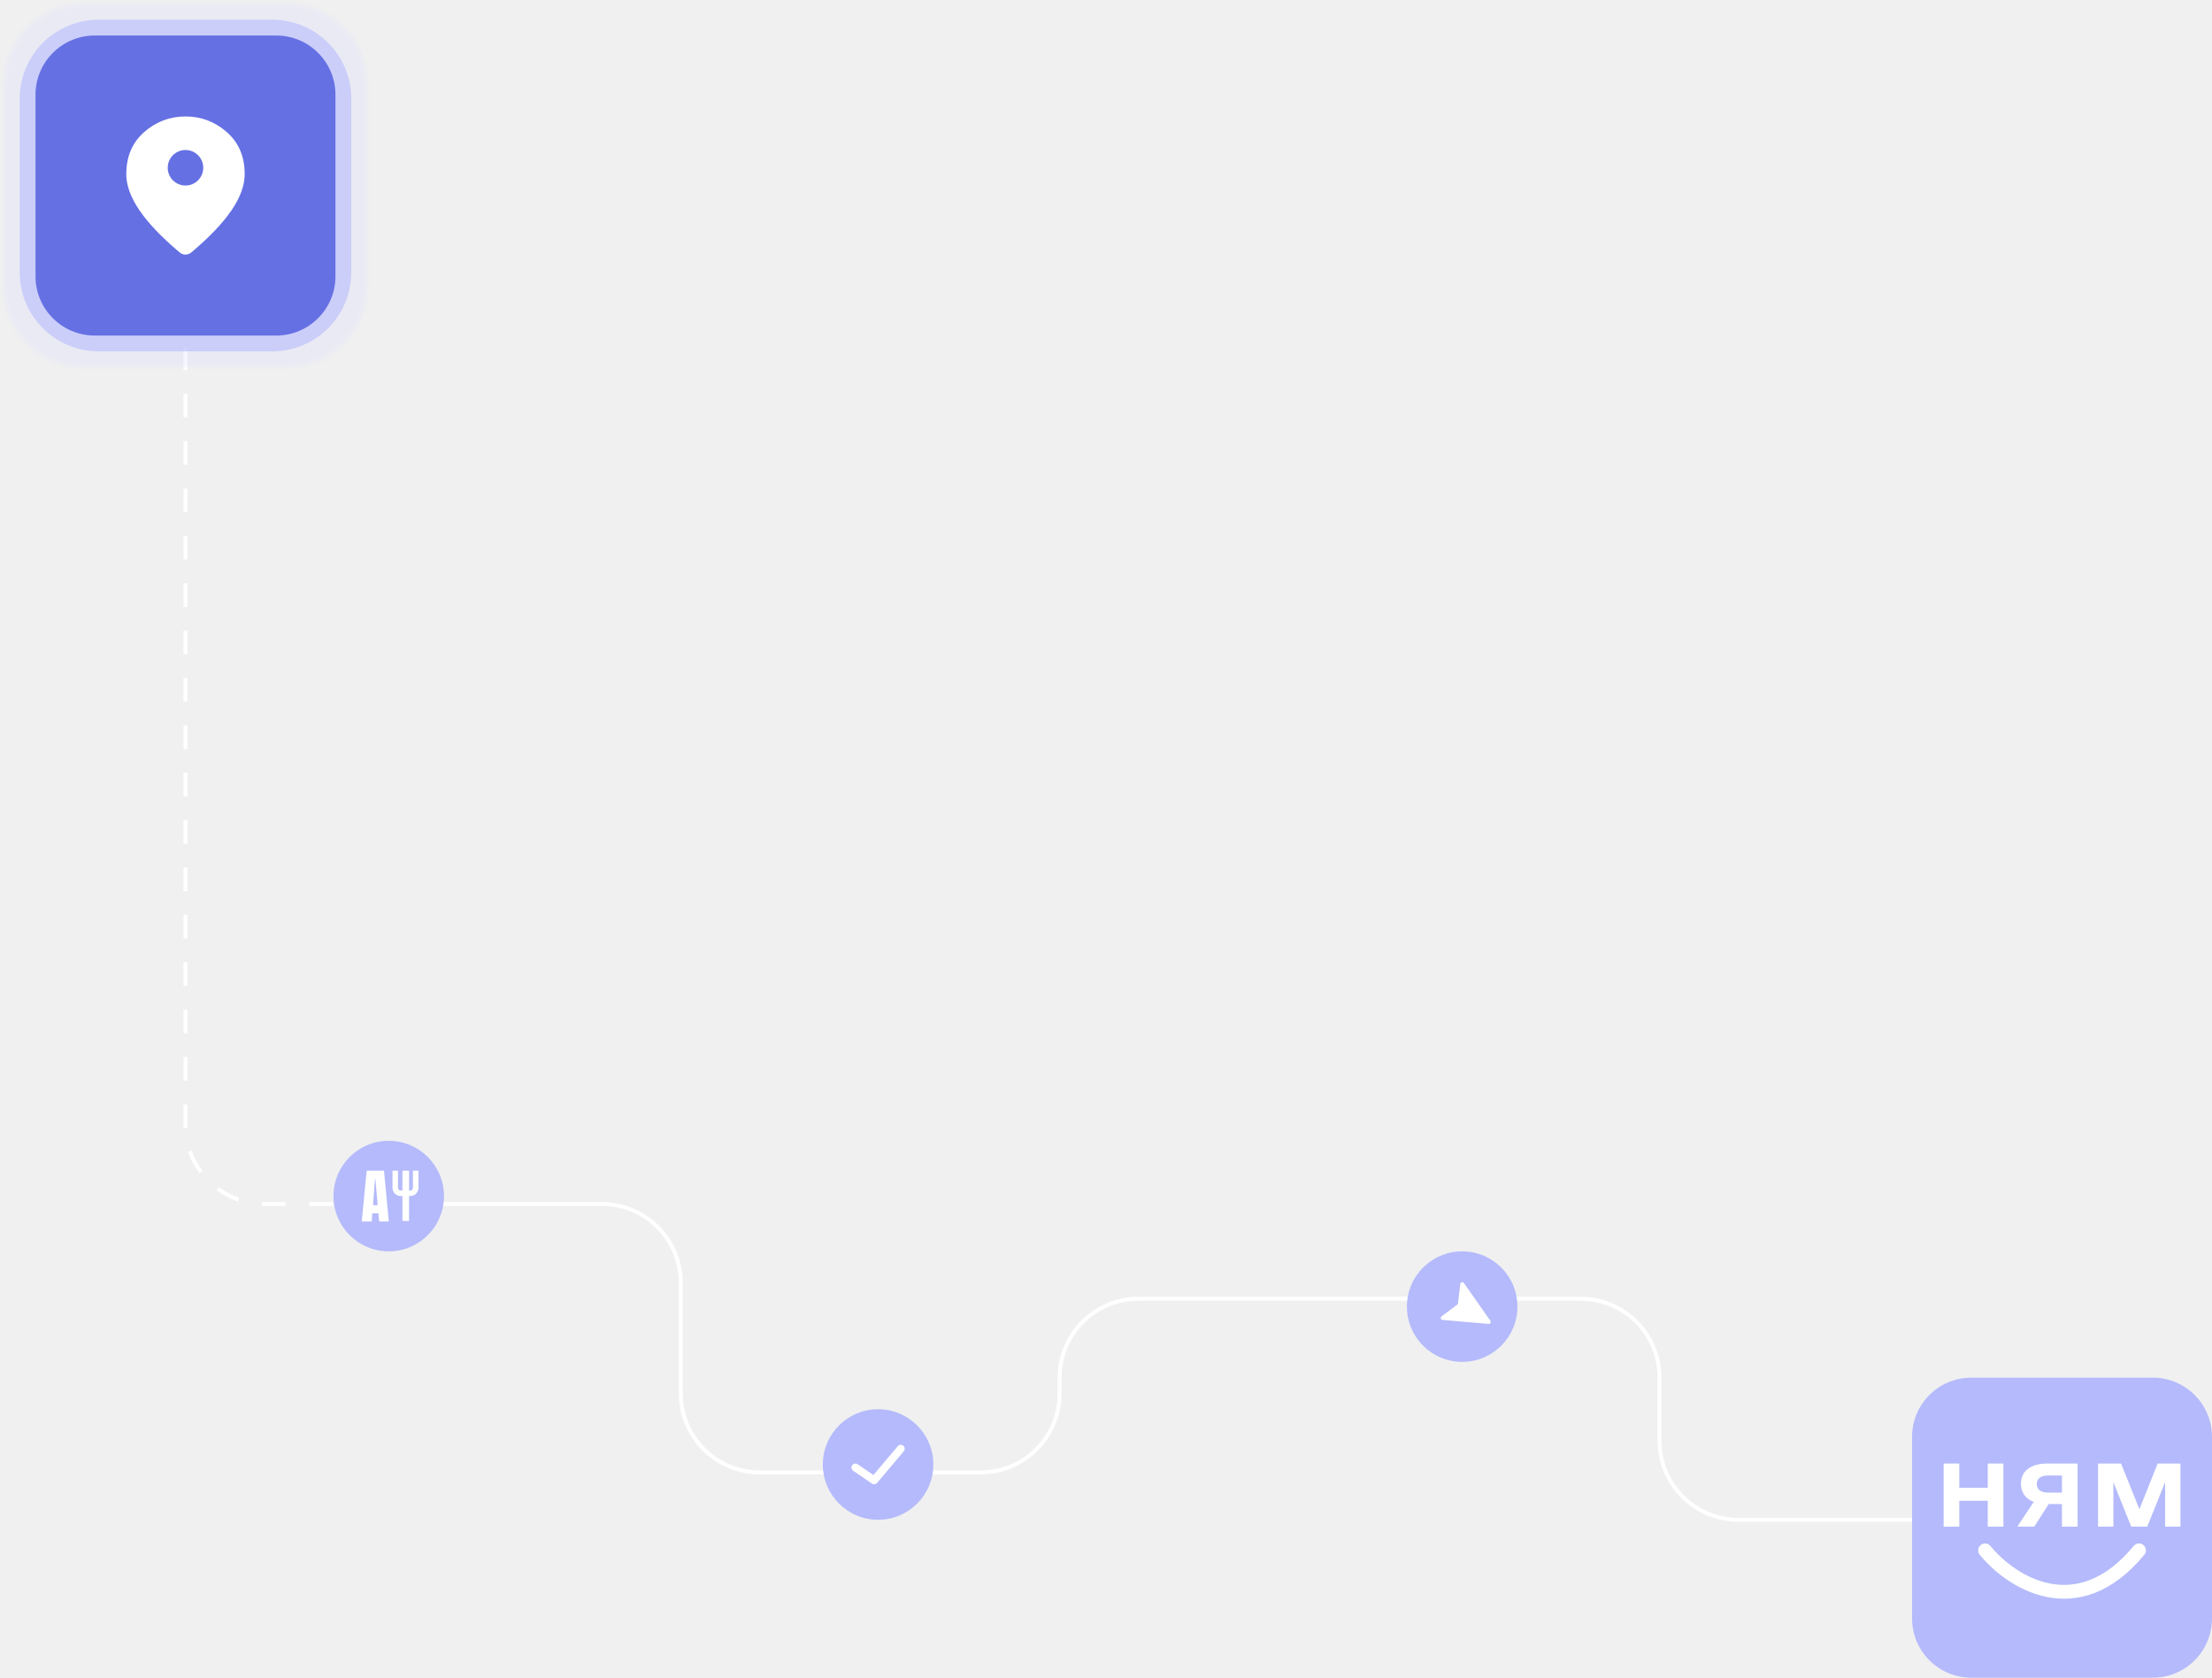
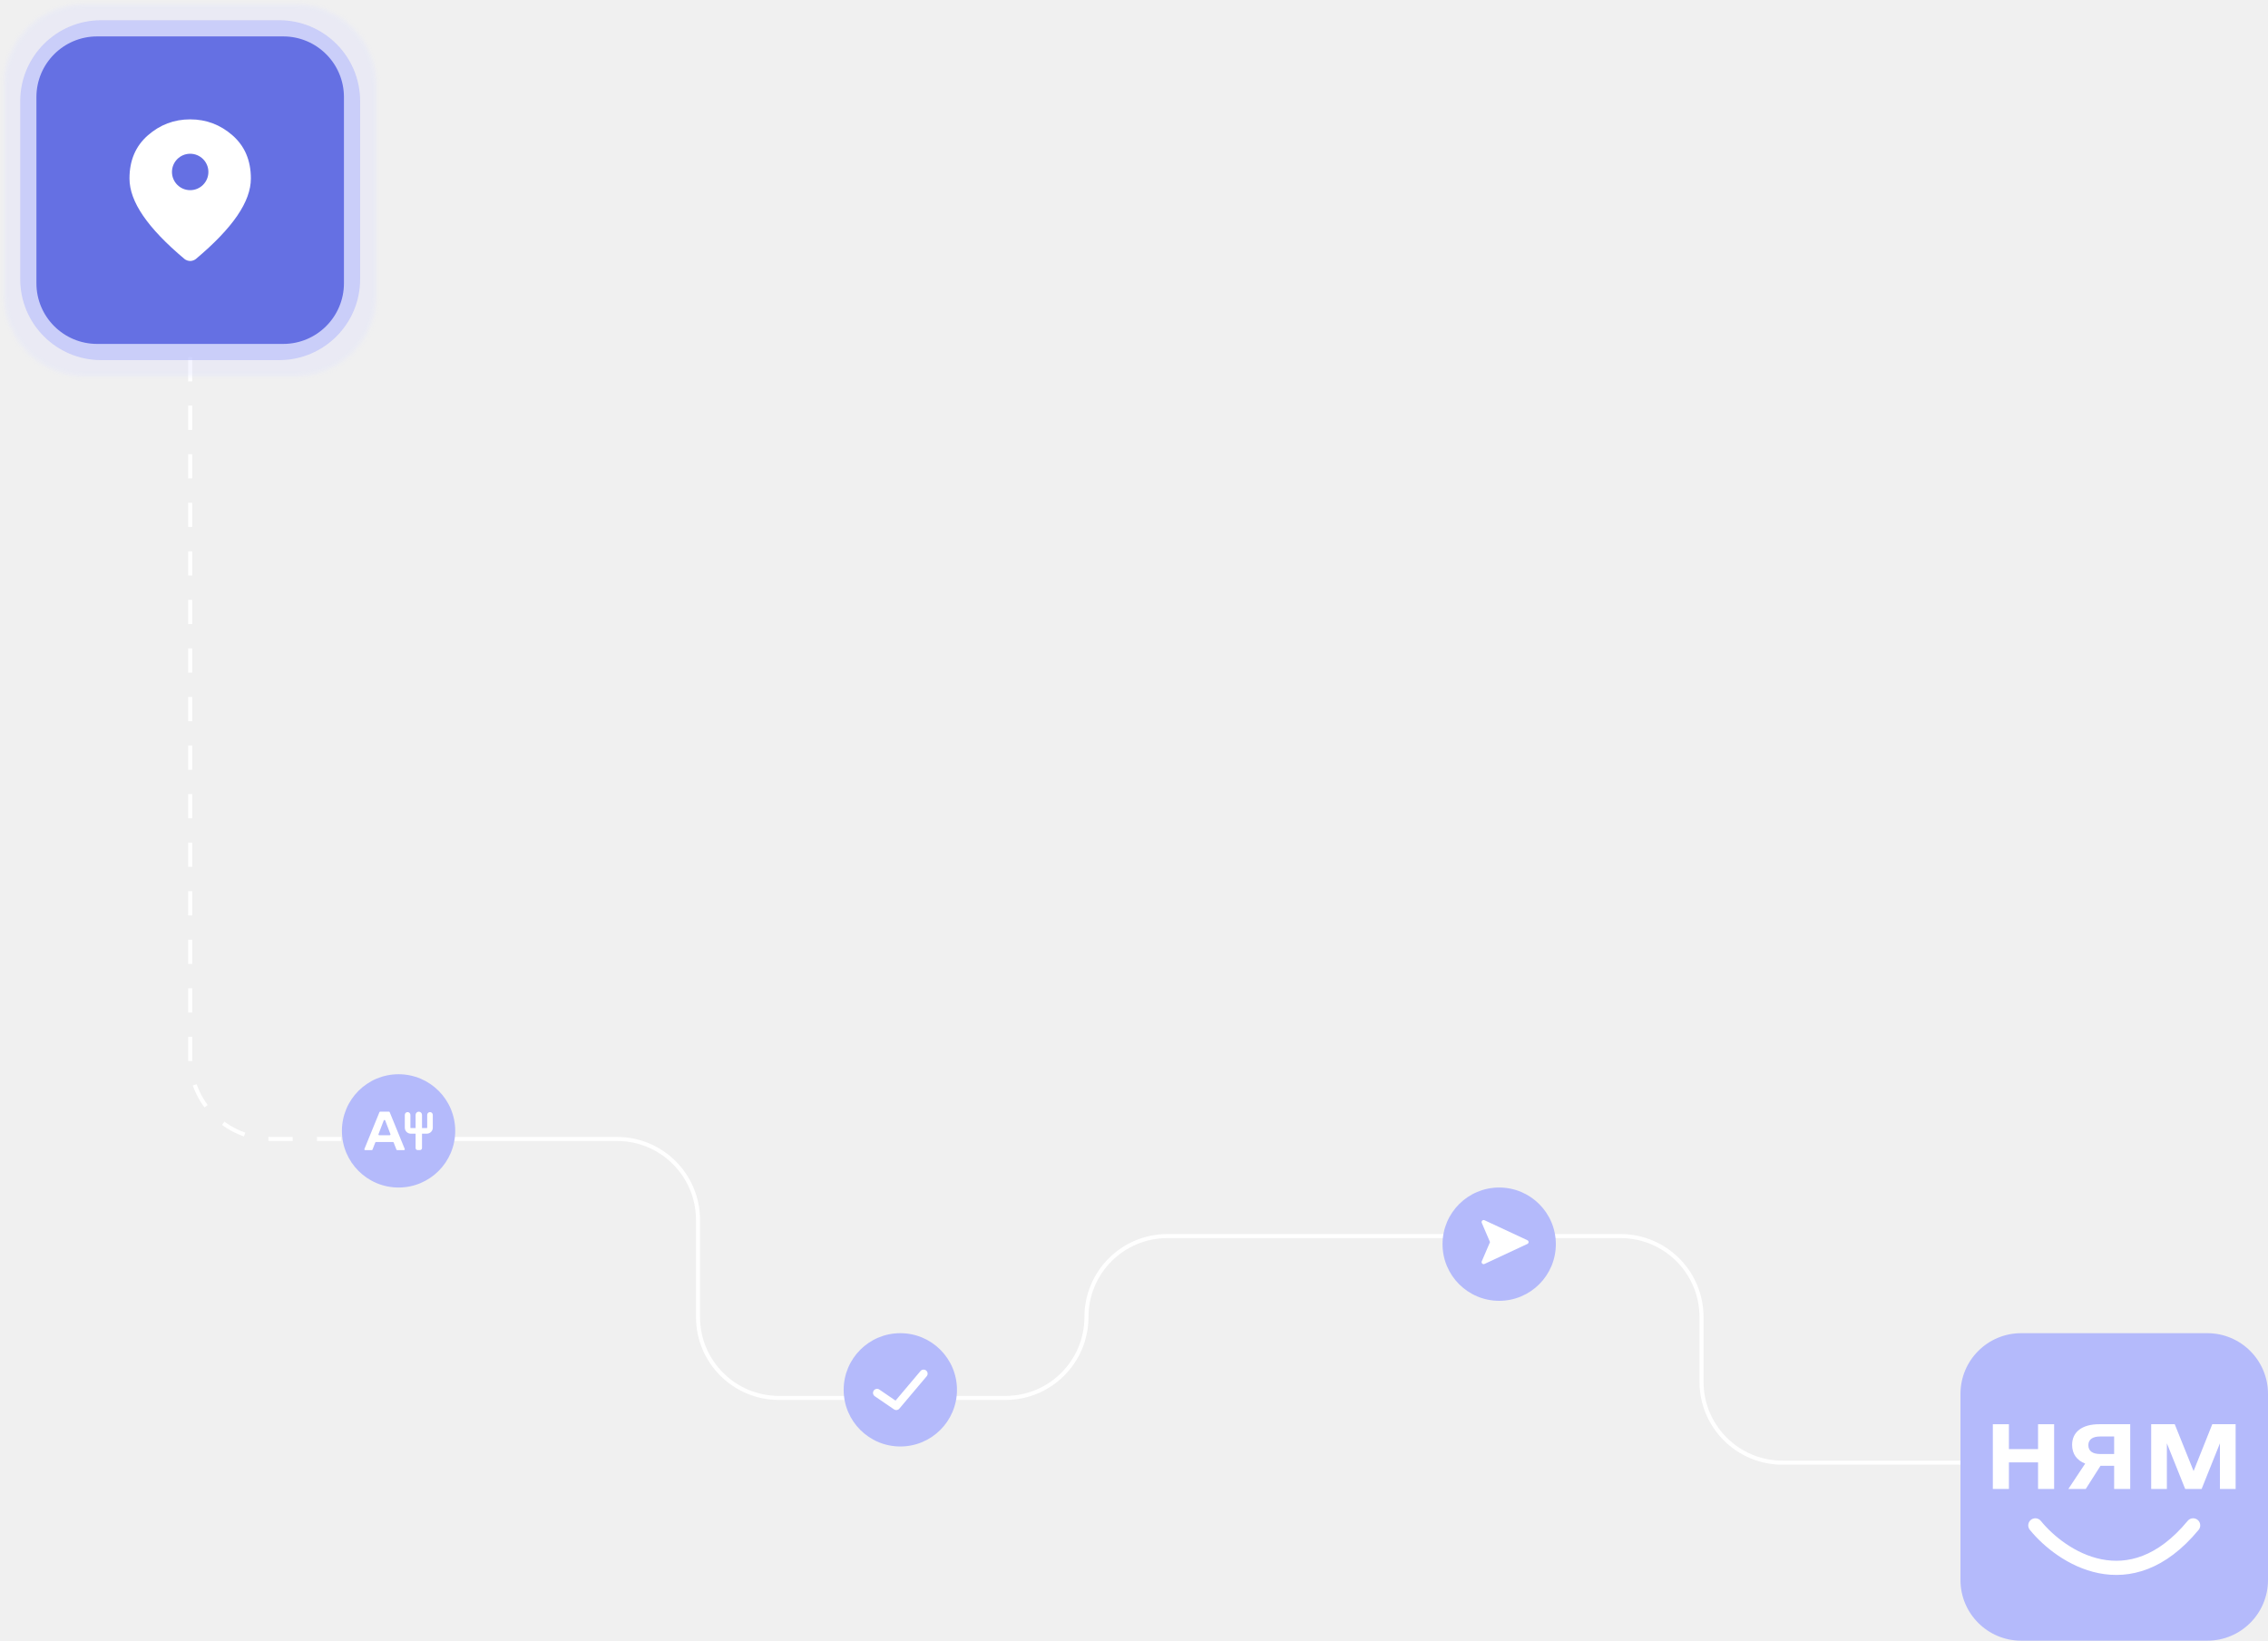
- <svg xmlns="http://www.w3.org/2000/svg" width="1121" height="850" viewBox="0 0 1121 850" fill="none">
-   <path d="M215 610H305C327.091 610 345 627.909 345 650V706C345 728.091 362.909 746 385 746H497C519.091 746 537 728.091 537 706V698C537 675.909 554.909 658 577 658H801C823.091 658 841 675.909 841 698V730C841 752.091 858.909 770 881 770H1030" stroke="white" stroke-width="2" />
-   <path d="M94 151.5V570C94 592.091 111.909 610 134 610H199.5" stroke="white" stroke-width="2" stroke-linejoin="round" stroke-dasharray="12 12" />
-   <rect x="225" y="578" width="56" height="56" rx="28" transform="rotate(90 225 578)" fill="#B4BAFB" />
-   <path d="M183.33 618.88L185.827 593.12H194.597L197.05 618.88H192.159L191.791 614.723H188.677L188.354 618.88H183.33ZM189.044 610.61H191.395L190.264 597.511H190.029L189.044 610.61Z" fill="white" />
-   <path d="M200.31 593.12V601.8C200.31 603.346 201.563 604.6 203.11 604.6H207.87C209.416 604.6 210.67 603.346 210.67 601.8V593.12" stroke="white" stroke-width="2.8" />
-   <rect x="203.946" y="593.12" width="3.36" height="25.48" fill="white" />
-   <rect x="769" y="690" width="56" height="56" rx="28" transform="rotate(180 769 690)" fill="#B4BAFB" />
-   <path d="M740.808 649.628C740.611 649.677 740.434 649.785 740.3 649.937C740.166 650.089 740.081 650.279 740.058 650.48L738.832 660.748L730.552 666.943C730.391 667.063 730.271 667.228 730.205 667.417C730.14 667.606 730.133 667.81 730.184 668.003L730.189 668.019C730.244 668.214 730.357 668.387 730.514 668.516C730.67 668.645 730.862 668.724 731.063 668.741L754.384 670.775C754.574 670.791 754.765 670.754 754.934 670.666C755.103 670.578 755.244 670.444 755.339 670.279C755.434 670.114 755.481 669.925 755.472 669.735C755.464 669.544 755.401 669.36 755.292 669.204L741.87 650.024C741.754 649.858 741.59 649.732 741.4 649.661C741.21 649.59 741.003 649.579 740.807 649.628L740.808 649.628Z" fill="white" />
-   <rect x="417" y="714" width="56" height="56" rx="28" fill="#B4BAFB" />
-   <path d="M433.5 743.512L443 750L456.5 734" stroke="white" stroke-width="4" stroke-linecap="round" stroke-linejoin="round" />
-   <rect x="1121" y="698" width="152" height="152" rx="30" transform="rotate(90 1121 698)" fill="#B4BAFB" />
-   <path d="M1007.35 741.5V753.795H992.942V741.5H985V773.5H992.942V760.363H1007.35V773.5H1015.29V741.5H1007.35Z" fill="white" />
-   <path d="M1052.9 741.5H1037.57C1029.16 741.5 1024.18 745.289 1024.18 751.689C1024.18 756.153 1026.48 759.353 1030.64 760.953L1022.33 773.5H1030.92L1038.21 762.047H1044.95V773.5H1052.9V741.5ZM1038.12 756.237C1034.24 756.237 1032.21 754.721 1032.21 751.858C1032.21 749.079 1034.24 747.563 1038.12 747.563H1044.95V756.237H1038.12Z" fill="white" />
-   <path d="M1105 741.5H1093.46L1084.22 764.658L1074.9 741.5H1063.26V773.5H1071.02V750.932L1080.07 773.5H1088.19L1097.24 750.932V773.5H1105V741.5Z" fill="white" />
-   <path d="M1006 785.5C1018.91 801.347 1052.57 823.533 1084 785.5" stroke="white" stroke-width="7" stroke-linecap="round" />
-   <g opacity="0.3" filter="url(#filter0_f_1_1042)">
+ <svg xmlns="http://www.w3.org/2000/svg" width="1121" height="811" viewBox="0 0 1121 811" fill="none">
+   <path d="M215 563H305C327.091 563 345 580.909 345 603V651C345 673.091 362.909 691 385 691H497C519.091 691 537 673.091 537 651V651C537 628.909 554.909 611 577 611H801C823.091 611 841 628.909 841 651V683C841 705.091 858.909 723 881 723H1030" stroke="white" stroke-width="2" />
+   <path d="M94 104.5V523C94 545.091 111.909 563 134 563H199.5" stroke="white" stroke-width="2" stroke-linejoin="round" stroke-dasharray="12 12" />
+   <rect x="225" y="531" width="56" height="56" rx="28" transform="rotate(90 225 531)" fill="#B4BAFB" />
+   <path fill-rule="evenodd" clip-rule="evenodd" d="M201.466 549.711C202.23 549.711 202.85 550.33 202.85 551.094V557.419C202.85 557.528 202.938 557.616 203.047 557.616H210.953C211.062 557.616 211.15 557.528 211.15 557.419V551.094C211.15 550.33 211.77 549.711 212.534 549.711C213.298 549.711 213.917 550.33 213.917 551.094V557.419C213.917 559.056 212.59 560.383 210.953 560.383H203.047C201.41 560.383 200.083 559.056 200.083 557.419V551.094C200.083 550.33 200.702 549.711 201.466 549.711Z" fill="white" />
+   <path d="M205.419 551.094C205.419 550.221 206.127 549.513 207 549.513C207.873 549.513 208.581 550.221 208.581 551.094V567.486C208.581 568.039 208.133 568.486 207.581 568.486H206.419C205.867 568.486 205.419 568.039 205.419 567.486V551.094Z" fill="white" />
+   <path d="M195.936 568.249C195.994 568.4 196.139 568.5 196.301 568.5H199.69C199.969 568.5 200.159 568.214 200.053 567.953L192.615 549.745C192.554 549.597 192.411 549.5 192.252 549.5H187.913C187.754 549.5 187.611 549.597 187.551 549.745L180.113 567.953C180.006 568.214 180.196 568.5 180.475 568.5H183.761C183.923 568.5 184.068 568.4 184.126 568.249L185.483 564.751C185.542 564.6 185.687 564.5 185.849 564.5H194.213C194.375 564.5 194.52 564.6 194.578 564.751L195.936 568.249ZM187.446 561.15C187.171 561.15 186.981 560.871 187.081 560.612L189.665 553.856C189.794 553.518 190.268 553.518 190.397 553.856L192.981 560.612C193.08 560.871 192.891 561.15 192.616 561.15H187.446Z" fill="white" />
+   <rect x="769" y="643" width="56" height="56" rx="28" transform="rotate(180 769 643)" fill="#B4BAFB" />
+   <path d="M732.619 603.353C732.473 603.494 732.374 603.676 732.334 603.875C732.294 604.074 732.315 604.28 732.395 604.466L736.468 613.971L732.394 623.477C732.316 623.661 732.294 623.864 732.331 624.06C732.369 624.257 732.465 624.437 732.607 624.578L732.618 624.59C732.763 624.731 732.948 624.824 733.148 624.858C733.348 624.891 733.553 624.863 733.737 624.778L754.95 614.878C755.123 614.798 755.269 614.67 755.372 614.509C755.474 614.349 755.529 614.162 755.529 613.972C755.529 613.781 755.474 613.594 755.372 613.434C755.269 613.273 755.123 613.145 754.95 613.065L733.737 603.165C733.554 603.08 733.348 603.052 733.148 603.085C732.948 603.119 732.763 603.213 732.618 603.354L732.619 603.353Z" fill="white" />
+   <rect x="417" y="659" width="56" height="56" rx="28" fill="#B4BAFB" />
+   <path d="M433.5 688.512L443 695L456.5 679" stroke="white" stroke-width="4" stroke-linecap="round" stroke-linejoin="round" />
+   <rect x="1121" y="659" width="152" height="152" rx="30" transform="rotate(90 1121 659)" fill="#B4BAFB" />
+   <path d="M1007.35 704V716.295H992.942V704H985V736H992.942V722.863H1007.35V736H1015.29V704H1007.35Z" fill="white" />
+   <path d="M1052.9 704H1037.57C1029.16 704 1024.18 707.789 1024.18 714.189C1024.18 718.653 1026.48 721.853 1030.64 723.453L1022.33 736H1030.92L1038.21 724.547H1044.95V736H1052.9V704ZM1038.12 718.737C1034.24 718.737 1032.21 717.221 1032.21 714.358C1032.21 711.579 1034.24 710.063 1038.12 710.063H1044.95V718.737H1038.12Z" fill="white" />
+   <path d="M1105 704H1093.46L1084.22 727.158L1074.9 704H1063.26V736H1071.02V713.432L1080.07 736H1088.19L1097.24 713.432V736H1105V704Z" fill="white" />
+   <path d="M1006 754C1018.91 769.847 1052.57 792.033 1084 754" stroke="white" stroke-width="7" stroke-linecap="round" />
+   <g opacity="0.3" filter="url(#filter0_f_3_3929)">
    <rect x="2" y="2" width="184" height="184" rx="40" fill="#DCDFFF" />
  </g>
  <rect opacity="0.6" x="10" y="10" width="168" height="168" rx="40" fill="#B4BAFB" />
  <rect x="170" y="18" width="152" height="152" rx="30" transform="rotate(90 170 18)" fill="#6570E3" />
  <path fill-rule="evenodd" clip-rule="evenodd" d="M92.5 128.732C93 128.911 93.5 129 94 129C94.5 129 95 128.911 95.5 128.732C96 128.554 96.438 128.316 96.812 128.019C105.938 120.35 112.75 113.232 117.25 106.664C121.75 100.094 124 93.955 124 88.248C124 79.331 120.984 72.227 114.951 66.936C108.921 61.645 101.938 59 94 59C86.062 59 79.079 61.645 73.049 66.936C67.016 72.227 64 79.331 64 88.248C64 93.955 66.25 100.094 70.75 106.664C75.25 113.232 82.062 120.35 91.188 128.019C91.562 128.316 92 128.554 92.5 128.732ZM94 94C98.971 94 103 89.971 103 85C103 80.029 98.971 76 94 76C89.029 76 85 80.029 85 85C85 89.971 89.029 94 94 94Z" fill="white" />
  <defs>
-     <filter id="filter0_f_1_1042" x="0" y="0" width="188" height="188" filterUnits="userSpaceOnUse" color-interpolation-filters="sRGB">
+     <filter id="filter0_f_3_3929" x="0" y="0" width="188" height="188" filterUnits="userSpaceOnUse" color-interpolation-filters="sRGB">
      <feFlood flood-opacity="0" result="BackgroundImageFix" />
      <feBlend mode="normal" in="SourceGraphic" in2="BackgroundImageFix" result="shape" />
-       <feGaussianBlur stdDeviation="1" result="effect1_foregroundBlur_1_1042" />
+       <feGaussianBlur stdDeviation="1" result="effect1_foregroundBlur_3_3929" />
    </filter>
  </defs>
</svg>
